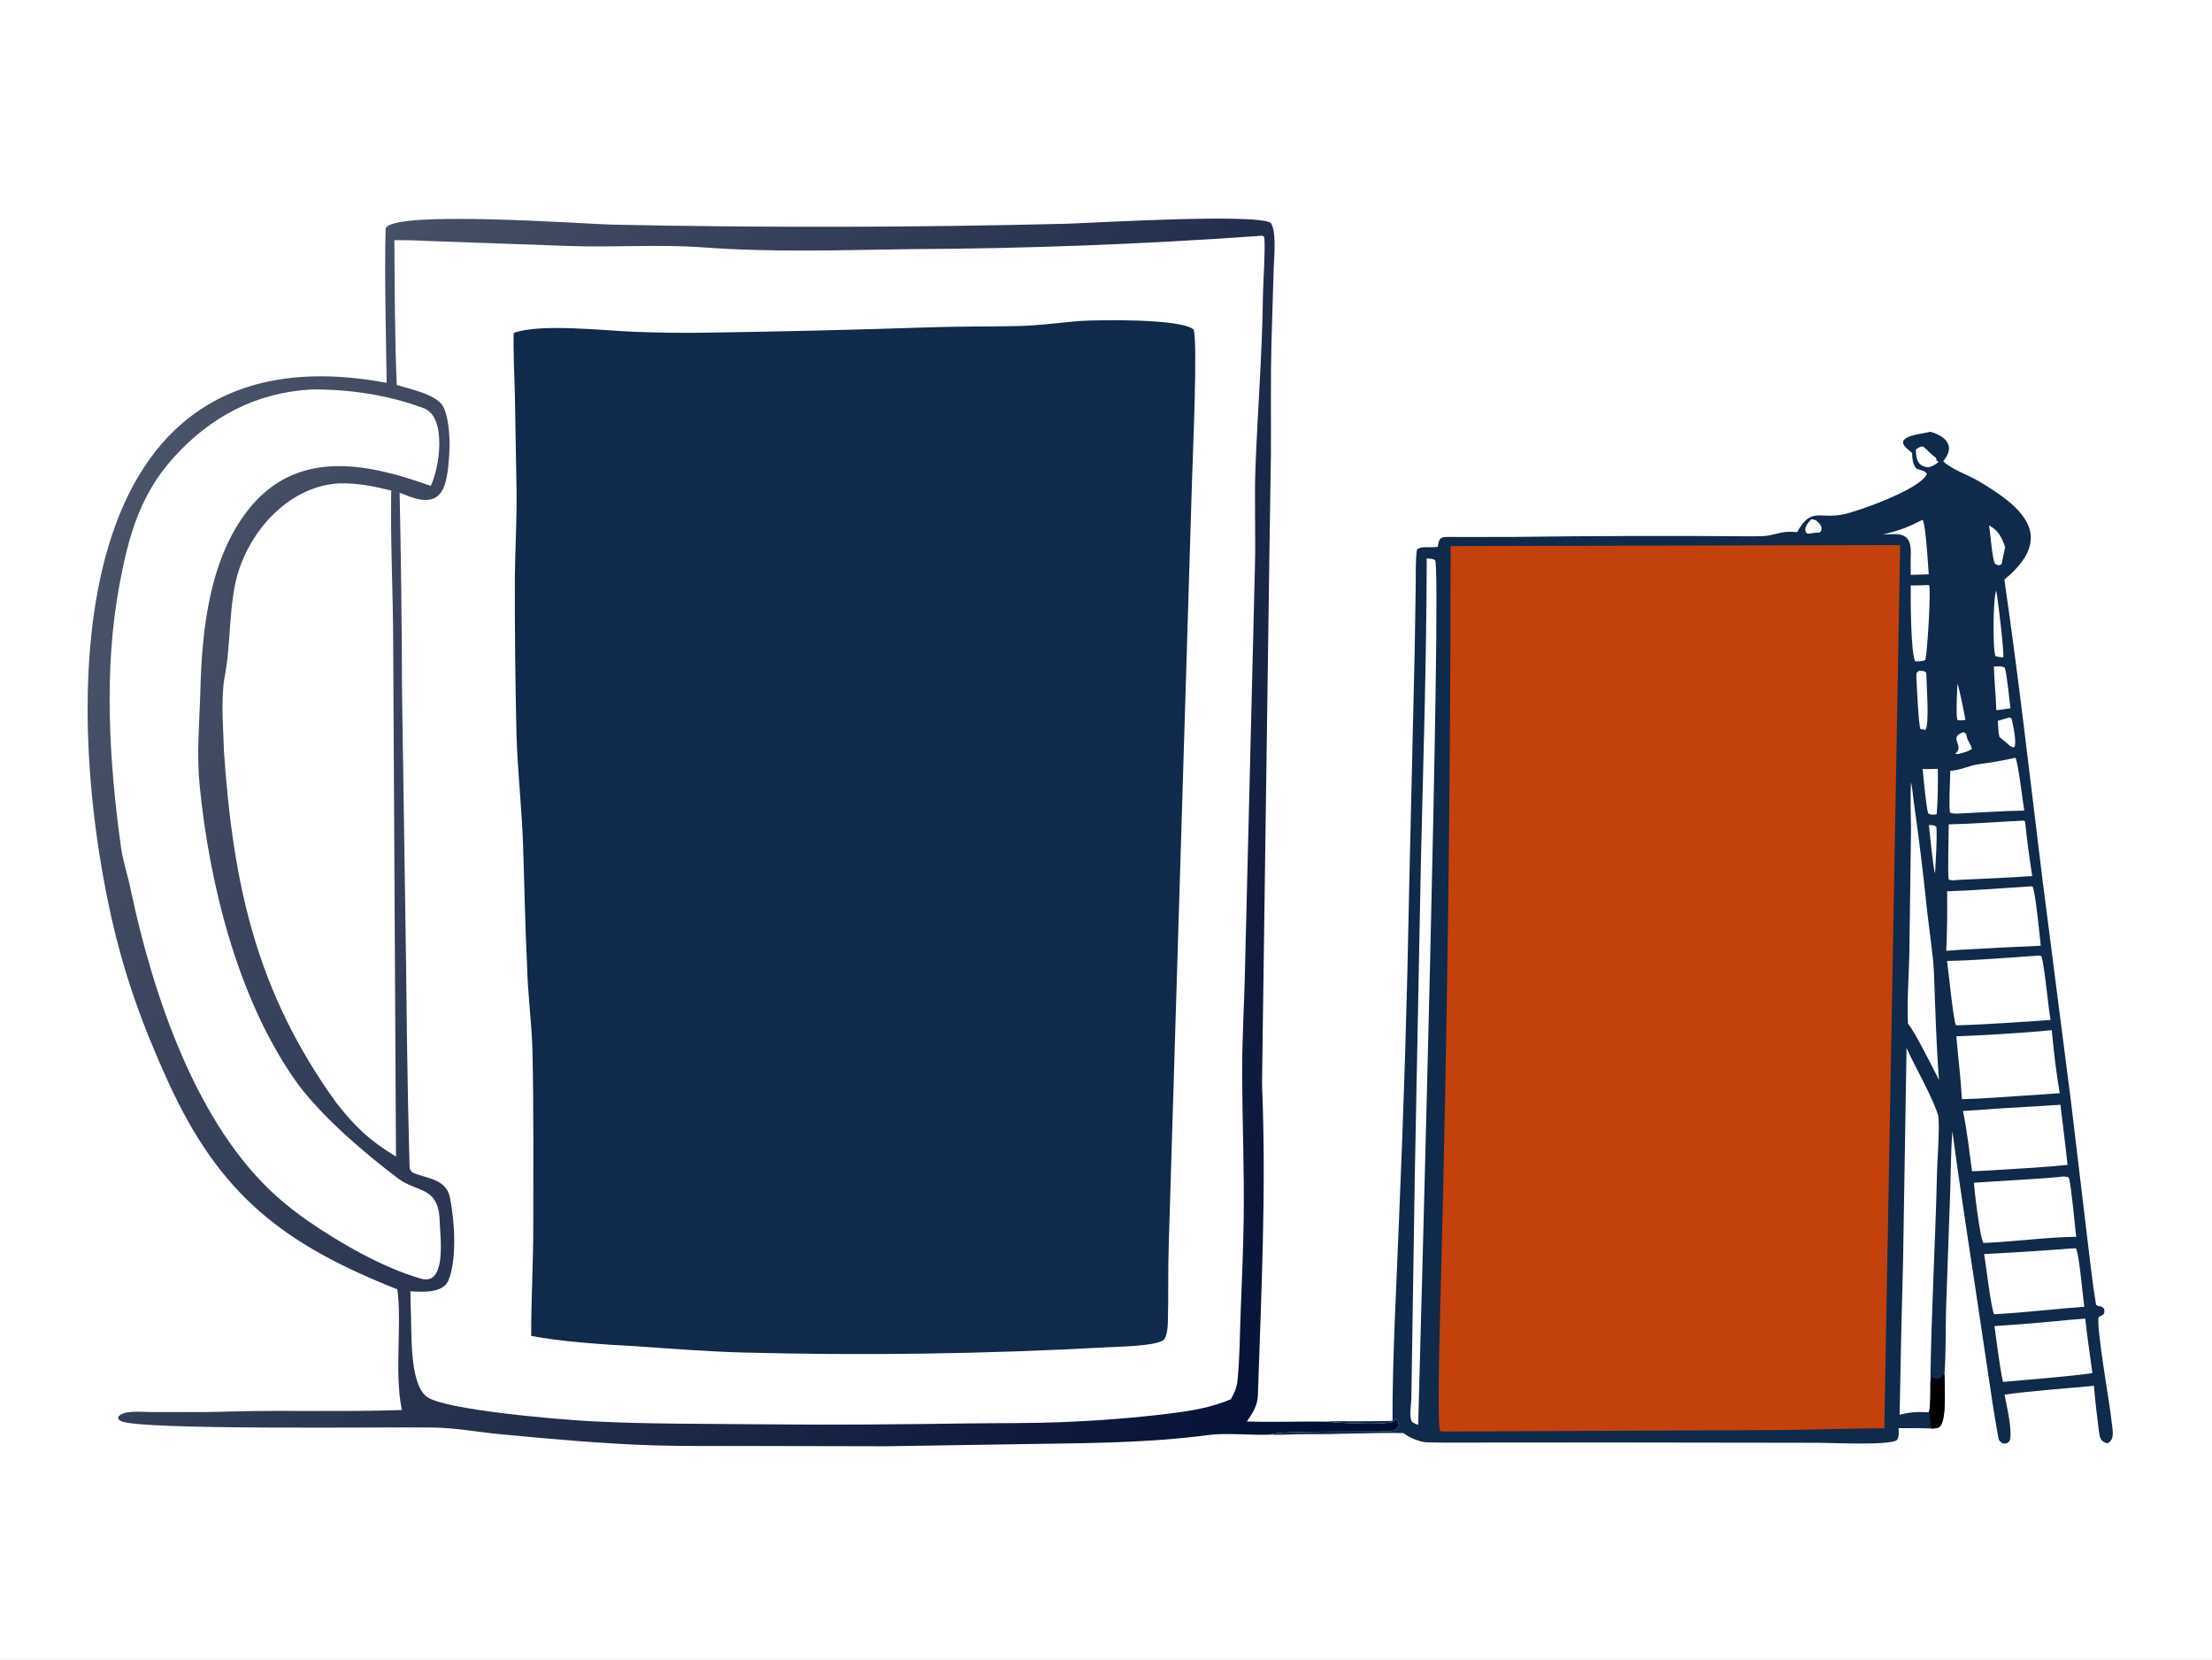
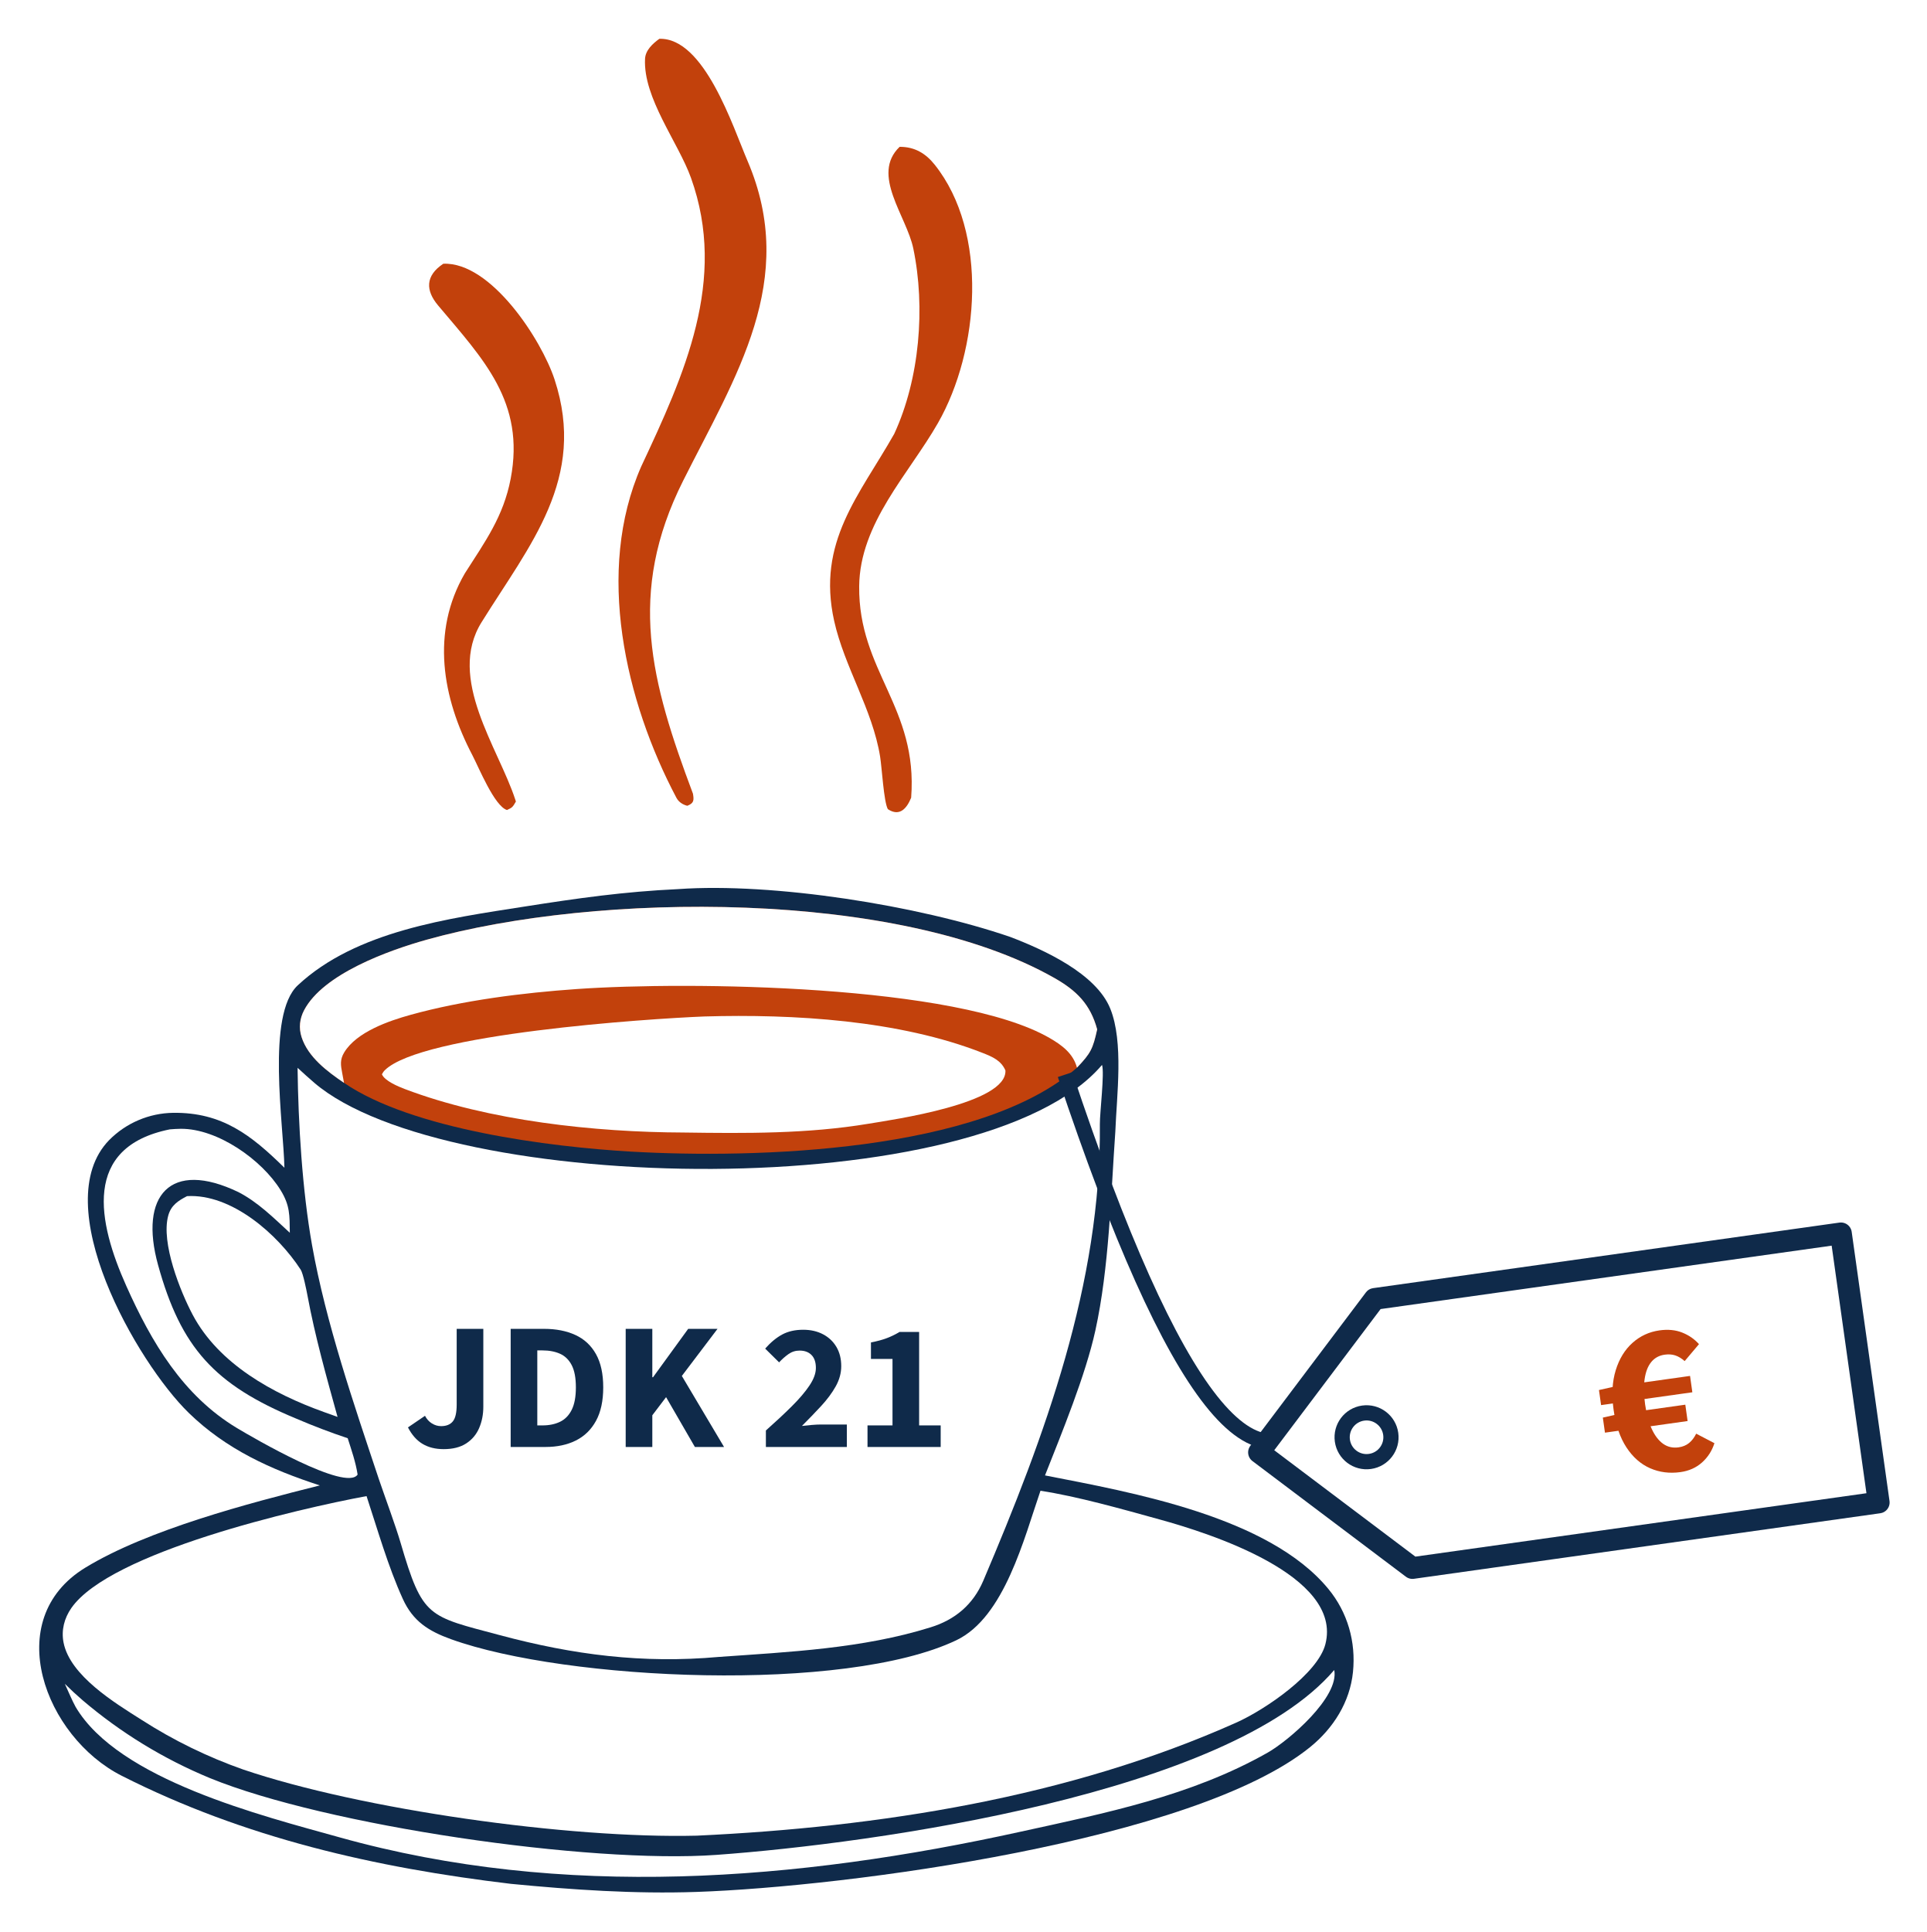
- <svg xmlns="http://www.w3.org/2000/svg" version="1.1" style="display: block;" viewBox="0 0 2048 1536" width="1365" height="1024" preserveAspectRatio="none">
-   <defs>
-     <linearGradient id="Gradient1" gradientUnits="userSpaceOnUse" x1="1367.74" y1="1198.84" x2="125.489" y2="446.8">
-       <stop class="stop0" offset="0" stop-opacity="1" stop-color="rgb(0,13,51)" />
-       <stop class="stop1" offset="1" stop-opacity="1" stop-color="rgb(73,83,104)" />
-     </linearGradient>
-   </defs>
-   <path transform="translate(0,0)" fill="rgb(255,255,255)" d="M 0 0 L 2048 0 L 2048 1536 L 0 1536 L 0 0 z" />
-   <path transform="translate(0,0)" fill="url(#Gradient1)" d="M 358.009 354.323 C 357.424 313.006 355.881 253.79 357.024 212.144 C 357.53 193.696 546.31 207.625 566.502 207.9 C 707.188 210.854 847.923 210.573 988.596 207.058 C 1013.58 206.239 1162.06 197.453 1176.36 206.178 C 1182.16 213.191 1179.57 238.524 1179.26 248.576 L 1177.18 317.322 C 1176.34 351.064 1176.88 386.544 1176.69 420.477 L 1175.3 511.285 L 1168.64 988.34 C 1168.57 994.98 1168.36 1002 1168.63 1008.6 C 1172.4 1103.07 1167.71 1197.25 1164.62 1291.64 C 1164.32 1300.86 1159.61 1308.33 1154.43 1315.64 C 1178.38 1316.58 1204.59 1315.37 1228.89 1315.86 C 1239.69 1317.02 1277.2 1319.19 1289.51 1316.18 C 1290.29 1315.98 1291.53 1313.53 1292.02 1312.62 C 1294.2 1315.62 1294.47 1315.8 1295.36 1319.32 C 1293.39 1324.79 1288.65 1324.61 1283.79 1324.83 C 1270.87 1325.41 1180.33 1323.9 1176.32 1327.83 C 1159.37 1328.67 1135.26 1326.04 1119.62 1328.11 C 1062.2 1335.69 1007.76 1335.67 950.169 1336.58 L 819.931 1338.62 L 689.318 1338.35 C 661.257 1338.23 633.117 1338.68 605.068 1337.78 C 557.956 1336.28 510.573 1331.96 463.647 1327.52 C 442.842 1325.55 422.041 1321.59 401.144 1321.26 C 360.493 1320.62 127.332 1323.99 111.828 1315.23 C 109.924 1314.16 109.788 1313.86 109.317 1311.86 C 113.086 1304.74 131.808 1306.98 139.514 1306.97 L 190.004 1306.95 C 198.28 1306.91 206.424 1306.64 214.686 1306.42 C 267.159 1305.04 319.647 1306.92 372.123 1305.07 C 364.901 1271.66 372.274 1226.59 367.922 1193.42 C 262.286 1151.46 203.803 1106.53 155.805 1001.57 C 132.299 950.167 115.071 902.82 102.746 847.427 C 58.086 646.698 56.853 298.365 358.009 354.323 z" />
-   <path transform="translate(0,0)" fill="rgb(255,255,255)" d="M 1164.83 218.426 C 1168.78 218.211 1168.23 217.578 1170.58 219.429 C 1171.64 231.588 1169.49 260.098 1169.31 274.072 C 1168.61 326.742 1164.45 379.373 1162.41 431.975 C 1161.2 463.173 1162.78 494.975 1161.85 525.956 L 1152.81 891.999 C 1152.2 927.036 1149.82 962.209 1150.05 997.198 C 1150.34 1041.4 1152.12 1085.45 1151.46 1129.72 C 1151.05 1156.93 1149.86 1184.2 1148.78 1211.47 C 1147.91 1233.31 1147.91 1256.52 1145.71 1278.24 C 1145.11 1284.19 1142.53 1289.98 1139.57 1295.12 C 1120.93 1303.01 1102 1305.97 1082.04 1308.43 C 1049.4 1312.44 1016.07 1314.99 983.209 1316.29 C 954.571 1317.42 925.934 1317.07 897.286 1317.47 C 834.08 1318.35 771.114 1318.97 707.901 1318.3 C 654.372 1317.73 600.686 1318.21 547.217 1315.47 C 520.388 1314.09 409.639 1305.03 394.588 1292.38 C 378.439 1278.8 381.53 1231.11 380.294 1211.66 L 379.965 1195.17 C 391.23 1195.75 410.703 1197.42 415.568 1184.27 C 423.22 1163.58 420.801 1129.81 416.642 1108.57 C 413.022 1090.08 392.881 1090.79 381.594 1085 C 379.664 1082.51 379.228 1082.48 379.16 1078.84 C 378.804 1059.98 378.167 1040.84 377.794 1022 C 376.984 979.599 376.388 937.189 376.006 894.778 L 372.214 639.373 C 372.043 578.243 371.304 517.116 369.998 456 C 373.333 457.381 376.699 458.688 380.092 459.92 C 410.327 470.575 413.733 449.192 415.691 424.236 C 416.801 410.091 416.499 389.534 410.629 376.86 C 405.275 365.299 379.393 360.067 367.346 356.348 C 365.447 314.733 365.459 264.072 365.132 222.296 C 379.959 221.995 396.827 223.185 411.862 223.6 L 525.564 227.623 C 566.623 229.242 609.96 225.956 650.174 228.909 C 715.589 233.714 776.701 231.511 842.008 230.593 C 949.72 230.133 1057.39 226.076 1164.83 218.426 z" />
-   <path transform="translate(0,0)" fill="rgb(15,42,74)" d="M 993.787 297.59 C 995.446 297.408 997.108 297.26 998.772 297.146 C 1017.16 295.889 1093.48 294.831 1105.02 304.915 C 1109.28 314.011 1103.97 428.816 1103.54 447.82 L 1082.09 1151.85 C 1081.3 1175.88 1081.96 1200.71 1081.25 1224.77 C 1081.12 1229.16 1080.2 1238.61 1076.72 1240.69 C 1067.65 1246.09 1035.31 1246.39 1024.66 1247.03 C 912.498 1253.18 800.137 1254.79 687.848 1251.85 C 655.644 1251.01 619.781 1248.16 587.5 1245.93 C 560.454 1244.66 517.492 1241.59 491.809 1236.44 C 491.747 1202.75 493.74 1169.02 493.75 1135.41 C 493.765 1081.65 494.158 1027.74 493.023 974.004 C 492.463 947.466 488.549 920.167 487.996 893.521 C 486.109 856.003 485.572 818.444 484.245 780.905 C 483.064 747.483 479.228 713.839 478.205 680.476 C 477.083 631.72 476.574 582.952 476.678 534.184 C 476.967 507.805 478.567 480.969 478.266 454.679 L 476.686 364.431 C 476.24 346.352 475.149 326 475.604 308.166 C 500.097 299.192 559.207 305.994 586.736 307.077 C 609.94 308.016 633.165 308.286 656.384 307.885 C 725.109 306.862 793.822 305.195 862.515 302.885 C 889.158 302.087 915.305 302.316 941.863 301.788 C 958.126 301.464 977.411 299.262 993.787 297.59 z" />
-   <path transform="translate(0,0)" fill="rgb(255,255,255)" d="M 288.565 360.46 C 323.715 360.247 359.257 365.495 392.244 377.808 C 414.125 385.976 406.845 433.436 398.788 449.736 C 343.72 429.971 279.102 414.981 233.902 466.952 C 193.673 513.206 186.757 583.607 185.431 642.114 C 184.554 670.135 182.021 697.754 184.751 725.946 C 193.587 817.204 219.776 922.921 272.597 998.883 C 295.157 1031.33 337.226 1067.13 368.658 1090.82 C 385.829 1103.77 406.032 1097.85 407.049 1129.75 C 407.301 1142.83 414.384 1190.65 389.617 1183.46 C 353.878 1173.08 315.382 1150.88 284.868 1129.89 C 274.959 1123.02 265.47 1115.57 256.451 1107.57 C 181.736 1041.23 141.607 920.169 121.454 825.476 C 118.8 811.722 113.845 797.485 111.943 783.666 C 101.021 704.279 95.865 620.429 110.595 541.231 C 118.908 496.539 129.699 457.701 160.897 423.302 C 195.281 385.389 237.251 363.314 288.565 360.46 z" />
-   <path transform="translate(0,0)" fill="rgb(255,255,255)" d="M 313.565 447.407 C 330.907 446.909 345.617 449.97 362.253 454.082 C 361.315 498.244 363.896 547.885 364.008 592.745 L 366.636 1070.49 C 341.976 1055.57 328.604 1042.75 311.143 1020.4 C 237.48 918.206 215.86 819.294 207.346 695.57 C 206.849 674.043 204.321 648.943 207.805 627.442 C 214.166 596.135 211.376 557.068 221.262 527.365 C 234.762 486.807 269.938 450.096 313.565 447.407 z" />
-   <path transform="translate(0,0)" fill="rgb(15,42,74)" d="M 1770.33 419.177 L 1766.3 415.815 C 1751.19 403.368 1780.18 401.686 1787.2 399.654 C 1801.6 403.543 1810.87 413.18 1799.15 426.832 C 1805.71 433.849 1822.09 439.632 1830.75 444.675 C 1872.51 468.995 1904.34 496.316 1855.76 536.475 C 1868.93 626.879 1879.8 722.528 1890.94 813.314 L 1917.36 1018.95 L 1932.73 1147.64 C 1935.15 1167.05 1937.38 1188.6 1940.69 1207.76 C 1945.28 1210.6 1944.47 1207.52 1948.19 1211.4 C 1948.7 1216.72 1948.28 1216.16 1943.2 1218.92 C 1940.1 1225.51 1953.74 1301.11 1954.96 1315.12 C 1955.51 1321.43 1958.84 1332.62 1951.2 1335.86 C 1944.79 1334.5 1944.07 1330.55 1943.26 1324.39 C 1941.45 1310.7 1939.83 1296.37 1938.66 1282.65 C 1912.64 1285.14 1881.41 1287.29 1855.9 1290.8 C 1857.74 1300.52 1864.01 1326.58 1860.38 1334.14 C 1857.19 1336.51 1858.69 1335.92 1854.57 1336.06 C 1852.51 1334.84 1850.74 1333.87 1850.26 1331.03 C 1848.51 1320.71 1846.5 1309.79 1844.93 1299.51 L 1835.25 1234.75 C 1826.08 1172.2 1815.95 1109.63 1807.66 1047.01 C 1806.08 1067.11 1806.27 1084.62 1805.56 1104.49 L 1801.73 1212.24 C 1801.27 1229.81 1801.74 1255.01 1800.26 1271.75 C 1800.22 1281.39 1802.6 1313.25 1796.24 1320.19 C 1794.41 1322.19 1790.6 1322.15 1787.91 1322.16 C 1777.84 1321.72 1767.87 1321.83 1757.8 1321.87 C 1757.91 1326.14 1758.45 1329.12 1756.41 1332.77 C 1750.28 1338.15 1695 1335.38 1683 1335.4 L 1501.29 1335.14 L 1382.32 1335.19 C 1362.02 1335.22 1341.63 1335.44 1321.34 1335 C 1315 1334.87 1304.23 1330.58 1299.57 1326.44 C 1270.02 1325.79 1238.62 1327.71 1208.83 1327.44 C 1198.12 1327.34 1187.03 1328.4 1176.32 1327.83 C 1180.33 1323.9 1270.87 1325.41 1283.79 1324.83 C 1288.65 1324.61 1293.39 1324.79 1295.36 1319.32 C 1294.47 1315.8 1294.2 1315.62 1292.02 1312.62 C 1291.53 1313.53 1290.29 1315.98 1289.51 1316.18 C 1277.2 1319.19 1239.69 1317.02 1228.89 1315.86 C 1234.07 1315.14 1246.63 1315.48 1252.48 1315.49 C 1264.74 1315.49 1277.01 1315.38 1289.27 1315.15 C 1289.08 1256.83 1293.11 1187.24 1295.3 1128.25 C 1299.68 1027.5 1302.78 926.705 1304.61 825.879 L 1309.78 603.044 L 1310.74 543.738 C 1310.86 533.435 1310.43 518.643 1311.88 508.844 C 1315.73 504.762 1324.05 507.58 1331.24 506.03 C 1332.33 495.793 1335.66 497.016 1344.65 496.994 C 1363.74 496.949 1382.85 497.086 1401.95 496.952 C 1474.6 495.997 1547.26 495.807 1619.91 496.38 C 1623.97 496.396 1633.22 496.453 1636.77 495.774 C 1648.5 493.536 1651.62 491.249 1663.84 492.579 C 1677.25 468.669 1684.06 480.858 1706.91 476.023 C 1722.11 472.807 1778.88 452.206 1784.04 438.589 C 1782.25 435.561 1778.69 435.43 1774.27 433.688 C 1770.84 429.453 1770.48 424.457 1770.33 419.177 z" />
-   <path transform="translate(0,0)" fill="rgb(255,255,255)" d="M 1765.19 969.925 C 1773.75 989.054 1788.17 1013.07 1794.25 1031.72 C 1796.35 1038.16 1793.65 1074.65 1793.43 1084.2 C 1791.96 1149.03 1788.02 1214.8 1787.26 1279.61 C 1787.21 1284.56 1787.66 1303.89 1785.74 1307.18 C 1774.51 1306.73 1769.65 1306.79 1758.78 1309.43 C 1759.56 1262.28 1760.63 1215.14 1761.96 1168 L 1765.19 969.925 z" />
-   <path transform="translate(0,0)" fill="rgb(0,0,0)" d="M 1800.26 1271.75 C 1800.22 1281.39 1802.6 1313.25 1796.24 1320.19 C 1794.41 1322.19 1790.6 1322.15 1787.91 1322.16 C 1787 1320.72 1787.71 1313.14 1785.74 1307.18 C 1787.66 1303.89 1787.21 1284.56 1787.26 1279.61 L 1788.58 1274.78 C 1795.65 1277.5 1795.52 1276.3 1800.26 1271.75 z" />
-   <path transform="translate(0,0)" fill="rgb(194,65,12)" d="M 1747.35 504.508 C 1751.27 504.452 1755.36 504.573 1759.29 504.627 L 1744.63 1322.05 C 1712.3 1321.96 1679.52 1323.4 1647.1 1323.63 L 1340.75 1324.97 C 1337.52 1325.09 1336.55 1325.04 1333.37 1324.54 C 1330.02 1320.81 1333.88 1195.75 1334.17 1183.13 C 1340.01 957.276 1342.97 731.357 1343.06 505.426 L 1747.35 504.508 z" />
-   <path transform="translate(0,0)" fill="rgb(255,255,255)" d="M 1320.93 516.899 C 1324.37 517.118 1325.68 516.939 1328.7 518.411 C 1335.1 527.663 1314.9 1246.57 1313.04 1318.81 C 1310.2 1317.76 1309.49 1317.64 1307.15 1315.82 C 1304.45 1310.2 1306.57 1300.92 1306.69 1294.45 C 1306.96 1279.76 1307.2 1265.07 1307.4 1250.38 L 1309.84 1091.66 L 1315.56 797.35 C 1317.76 705.008 1320.78 609.195 1320.93 516.899 z" />
-   <path transform="translate(0,0)" fill="rgb(255,255,255)" d="M 1888.06 884.417 L 1889.93 884.91 C 1892.68 890.374 1896.5 933.881 1898.56 944.075 C 1870.68 945.811 1840.46 948.271 1812.75 948.968 L 1810.84 948.796 C 1808.32 942.954 1804.1 898.761 1802.67 889.433 C 1829.58 888.947 1860.94 886.192 1888.06 884.417 z" />
-   <path transform="translate(0,0)" fill="rgb(255,255,255)" d="M 1887.62 954.59 L 1899.65 953.46 C 1901.35 971.951 1903.88 993.654 1907.01 1011.82 C 1881.76 1013.63 1856.51 1015.32 1831.25 1016.87 L 1816.48 1017.36 C 1815.44 998.539 1812.9 978.209 1811.27 959.207 C 1836.75 958.201 1862.2 956.661 1887.62 954.59 z" />
-   <path transform="translate(0,0)" fill="rgb(255,255,255)" d="M 1891.12 1023.59 L 1907.68 1022.5 C 1909.82 1041.09 1912.33 1059.57 1914.25 1078.19 C 1890.13 1080.69 1862.71 1081.92 1838.25 1083.52 L 1825.84 1084.12 C 1823.38 1066.03 1821.13 1046 1817.44 1028.3 C 1841.98 1026.49 1866.55 1024.93 1891.12 1023.59 z" />
-   <path transform="translate(0,0)" fill="rgb(255,255,255)" d="M 1904.75 1089.6 C 1908.07 1089.18 1912.91 1088.18 1915.54 1090.07 C 1917.71 1097.89 1921.02 1133.91 1922.25 1144.75 C 1896.93 1144.97 1867.87 1148.88 1841.75 1150.19 C 1840.04 1150.33 1838.25 1150.37 1836.53 1150.45 C 1833.17 1147.04 1828.08 1102.24 1827.55 1094.71 C 1853.29 1092.92 1879.02 1091.71 1904.75 1089.6 z" />
-   <path transform="translate(0,0)" fill="rgb(255,255,255)" d="M 1918.71 1155.47 L 1921.88 1155.38 C 1924.95 1158.82 1928.42 1201.08 1929.79 1209.49 C 1902.71 1211.41 1874.87 1214.83 1848.24 1216.32 L 1846.25 1216.38 C 1843.72 1212.65 1838.46 1168.88 1837.03 1160.67 C 1864.28 1159.35 1891.51 1157.62 1918.71 1155.47 z" />
-   <path transform="translate(0,0)" fill="rgb(255,255,255)" d="M 1878.86 820.472 C 1879.49 820.344 1881.09 820.422 1881.81 820.429 C 1884.53 824.58 1888.59 867.817 1889.46 875.371 C 1864.22 876.412 1838.99 877.675 1813.77 879.16 C 1810.15 879.602 1805.68 879.767 1801.97 880.007 C 1802.77 861.675 1803.03 843.323 1802.75 824.976 C 1826.96 824.174 1854.54 822.057 1878.86 820.472 z" />
-   <path transform="translate(0,0)" fill="rgb(255,255,255)" d="M 1916.42 1221.59 L 1930.67 1220.46 C 1932.24 1236.32 1935.17 1254.89 1937.29 1270.89 C 1914.81 1274.12 1886.84 1276.06 1863.86 1278.26 L 1854.48 1279.06 C 1851.15 1263.54 1848.85 1243.38 1846.59 1227.39 C 1869.9 1225.85 1893.17 1223.92 1916.42 1221.59 z" />
-   <path transform="translate(0,0)" fill="rgb(255,255,255)" d="M 1769.33 767.729 C 1769.1 753.171 1768.68 738.347 1769.26 723.82 C 1770.48 729.085 1771.01 734.793 1771.63 740.189 C 1776.52 774.531 1780.74 808.966 1784.27 843.474 C 1786.04 859.268 1789.94 884.744 1790.54 900.016 C 1791.85 933.608 1792.65 965.663 1795.19 999.45 C 1789.59 988.632 1773.32 955.614 1766.51 947.45 C 1765.46 928.706 1767.33 902.974 1767.76 883.702 L 1769.33 767.729 z" />
-   <path transform="translate(0,0)" fill="rgb(255,255,255)" d="M 1873.07 759.546 C 1874.14 759.544 1873.73 759.603 1874.93 760.441 C 1876.66 777.306 1878.88 794.118 1881.58 810.856 C 1858.98 812.324 1836.37 813.492 1813.75 814.36 C 1810.53 814.621 1806.88 815.379 1804.15 813.931 C 1803.21 807.671 1804.2 771.948 1804.28 762.991 C 1826 762.591 1850.98 760.596 1873.07 759.546 z" />
-   <path transform="translate(0,0)" fill="rgb(255,255,255)" d="M 1865.9 701.359 C 1868.13 702.827 1873.16 744.585 1874.17 750.249 C 1855.38 750.528 1834.14 752.015 1815.16 752.896 C 1811.74 753.03 1807.97 753.515 1805.29 751.911 C 1804.4 742.09 1805.42 723.92 1805.73 713.441 C 1815.57 712.894 1822.71 708.647 1831.55 707.391 C 1844.01 705.621 1853.57 704.21 1865.9 701.359 z" />
-   <path transform="translate(0,0)" fill="rgb(255,255,255)" d="M 1783.53 541.548 C 1783.96 541.439 1785.5 541.553 1786.02 541.572 C 1788.01 544.948 1784.48 604.811 1782.52 610.888 C 1779.7 612.395 1776.58 612.053 1773.26 612.112 C 1768.96 604.964 1768.93 552.587 1769.09 541.858 C 1773.84 541.914 1778.76 541.692 1783.53 541.548 z" />
-   <path transform="translate(0,0)" fill="rgb(255,255,255)" d="M 1780.03 481.042 C 1782.86 484.066 1785.21 524.092 1785.73 531.562 L 1769.06 532.087 L 1769 516.161 C 1769.13 514.237 1769.18 512.307 1769.15 510.378 C 1768.9 492.046 1757.54 494.192 1743.41 494.736 C 1759.48 490.611 1765.33 488.61 1780.03 481.042 z" />
-   <path transform="translate(0,0)" fill="rgb(255,255,255)" d="M 1780.05 711.711 C 1782.89 712.036 1790.91 711.681 1794.16 711.611 C 1794.36 723.67 1794.15 742.01 1793.08 753.684 C 1789.74 754.133 1787.71 754.431 1785.19 752.823 C 1783.1 745.296 1780.98 720.416 1780.05 711.711 z" />
-   <path transform="translate(0,0)" fill="rgb(255,255,255)" d="M 1846.05 616.923 C 1849.7 616.833 1853.18 616.27 1856.19 618.013 C 1858.37 626.138 1860.28 646.346 1861.37 655.568 L 1848.27 657.416 C 1848 643.946 1846.4 630.538 1846.05 616.923 z" />
-   <path transform="translate(0,0)" fill="rgb(255,255,255)" d="M 1776.84 620.821 C 1780.99 621.268 1781.16 620.541 1783.46 622.806 C 1783.56 631.521 1786.55 670.433 1782.71 675.6 C 1781.05 675.375 1779.66 675.023 1778.04 674.658 C 1776.17 670.322 1774.56 631.757 1774.22 625.362 C 1774.07 622.479 1774.98 622.352 1776.84 620.821 z" />
-   <path transform="translate(0,0)" fill="rgb(255,255,255)" d="M 1848.25 546.681 C 1849.67 553.747 1855.7 603.497 1854.71 608.524 C 1851.76 608.255 1850.45 608.022 1847.56 607.374 C 1845 603.119 1845.11 552.637 1848.25 546.681 z" />
-   <path transform="translate(0,0)" fill="rgb(255,255,255)" d="M 1841.55 486.358 C 1850.15 490.681 1853.51 497.781 1856.49 506.267 L 1853.33 521.637 L 1852.68 522.484 C 1849.6 523.642 1850.94 523.548 1847.2 521.966 C 1844.48 518.143 1842.93 493.888 1841.55 486.358 z" />
-   <path transform="translate(0,0)" fill="rgb(255,255,255)" d="M 1859.96 664.162 L 1861.41 664.191 L 1862.55 665.517 C 1864.05 672.653 1866.85 684.231 1865.39 691.054 L 1863.65 691.804 L 1860.93 690.29 C 1858.32 687.827 1854.08 684.525 1851.2 682.15 C 1850.09 677.239 1849.99 672.232 1849.7 667.198 L 1859.96 664.162 z" />
-   <path transform="translate(0,0)" fill="rgb(255,255,255)" d="M 1773.85 416.002 C 1776.62 414.213 1777.58 413.141 1780.68 413.316 C 1784.23 416.387 1789.04 421.499 1792.29 423.639 C 1793.05 425.449 1792.83 424.519 1792.96 426.423 L 1794.84 427.172 C 1793.51 429.453 1787.19 432.7 1784.72 432.452 C 1774.49 431.424 1773.93 422.892 1773.85 416.002 z" />
-   <path transform="translate(0,0)" fill="rgb(255,255,255)" d="M 1817.95 677.545 C 1818.48 677.772 1819.73 678.774 1820.25 679.165 C 1821.62 686.166 1823.87 687.181 1825.72 692.967 C 1823.6 695.098 1819.71 695.967 1816.72 696.943 C 1814.44 697.5 1812.36 698.353 1810.24 697.637 C 1819.67 690.401 1802.99 682.605 1817.95 677.545 z" />
-   <path transform="translate(0,0)" fill="rgb(255,255,255)" d="M 1785.89 763.576 C 1789.21 763.955 1790.91 763.511 1792.86 765.468 C 1793.62 776.805 1792.16 796.357 1791.61 808.273 C 1789.83 804.163 1786.66 770.45 1785.89 763.576 z" />
-   <path transform="translate(0,0)" fill="rgb(255,255,255)" d="M 1812.31 632.786 C 1814.6 638.991 1818.31 659.244 1819.74 666.303 C 1816.38 666.828 1815.88 666.852 1812.5 666.622 C 1810.58 663.661 1812.11 638.166 1812.31 632.786 z" />
-   <path transform="translate(0,0)" fill="rgb(255,255,255)" d="M 1677.02 480.521 C 1678.5 480.738 1679.83 481.146 1681.27 481.527 C 1684.37 484.291 1685.02 484.555 1686.55 488.251 C 1686.17 491.807 1686.87 490.371 1684.79 492.874 L 1679.11 493.268 C 1676.02 493.959 1676.06 493.989 1672.93 493.782 C 1669 489.324 1673.73 484.084 1677.02 480.521 z" />
+ <svg xmlns="http://www.w3.org/2000/svg" width="1089" height="1092" version="1.1" style="display: block;" viewBox="227.3 345.1 1089.0 1091.6" preserveAspectRatio="xMidYMid meet">
+   <path transform="translate(0,0)" fill="#ffffff" d="M 0 0 L 2048 0 L 2048 1536 L 0 1536 L 0 0 z" />
+   <path transform="translate(0,0)" fill="#0f2a4a" d="M 1153.1 410.44 C 1187.08 409.171 1219.96 410.51 1253.81 410.928 L 1394.63 411.726 C 1480.03 412.025 1574.06 408.564 1657.81 416.144 C 1668.22 444.426 1660.93 480.101 1661.99 509.904 C 1662.63 527.677 1663.47 545.417 1664.22 563.186 C 1665.46 590.115 1666.05 617.07 1665.99 644.028 L 1663.02 987.779 C 1661.9 1057.74 1657.77 1127.74 1656.91 1197.74 C 1656.19 1256.56 1655.11 1315.39 1653.98 1374.2 C 1653.88 1379.03 1654.36 1387.54 1651.27 1390.96 C 1642.43 1394.53 1609.64 1393.06 1598.5 1392.98 L 1275.71 1393.02 L 1170.69 1393.03 C 1160.11 1393.03 1106.73 1394.17 1099.16 1390.89 C 1095.53 1381.14 1096.01 1356.5 1095.59 1344.92 C 1094.47 1316.12 1093.53 1287.31 1092.78 1258.5 C 1092.05 1235.48 1091.38 1212.37 1090.41 1189.37 C 1084.53 1049.6 1088.05 909.709 1087.31 769.743 C 1087.27 734.969 1086.89 700.196 1086.19 665.429 C 1085.32 629.97 1083.65 594.496 1083.93 559.017 C 1084.23 520.708 1089.87 482.433 1089.71 444.121 C 1089.69 437.625 1088.01 424.727 1090.89 419.208 C 1099.57 411.912 1139.94 411.042 1153.1 410.44 z" />
+   <path transform="translate(0,0)" fill="#ffffff" d="M 1106.97 431.168 L 1526.4 431.619 C 1525.85 478.83 1524.88 526.035 1523.49 573.228 C 1522.45 631.092 1522.23 688.967 1522.85 746.836 C 1523.15 785.017 1523.17 824.79 1524.94 862.864 C 1386.54 864.994 1245.35 860.471 1107.17 862.826 C 1107.05 719.512 1110.91 573.953 1106.97 431.168 z" />
+   <path transform="translate(0,0)" fill="#0f2a4a" d="M 1161.61 457.453 C 1267.66 455.901 1374.22 457.656 1480.31 457.406 C 1484.59 457.396 1491.37 458.287 1495.37 459.939 C 1497.12 464.895 1496.84 475.829 1496.86 481.331 C 1497.13 562.34 1496.72 643.412 1496.45 724.416 L 1496.27 798.519 C 1496.26 806.9 1496.78 829.493 1495.58 837.006 C 1492.4 839.644 1485.31 840.016 1481.25 840.169 L 1150.19 840.926 C 1147.96 767.668 1148.19 694.783 1146.84 621.644 L 1145.26 518.793 C 1145.05 501.178 1144.73 483.534 1145.01 465.925 C 1145.16 456.672 1154.8 457.749 1161.61 457.453 z" />
+   <path transform="translate(0,0)" fill="#ffffff" d="M 1411.8 728.5 C 1435.51 728.484 1459.22 728.293 1482.92 727.926 L 1482.92 825.776 L 1464.5 825.778 L 1394.62 825.902 C 1394.33 793.472 1394.31 761.039 1394.57 728.609 L 1411.8 728.5 z" />
+   <path transform="translate(0,0)" fill="#ffffff" d="M 1163.66 728.948 L 1251.08 728.562 C 1250.67 758.522 1252.32 797.205 1250.63 825.967 L 1161.98 825.969 C 1163.29 793.99 1163.27 761.043 1163.66 728.948 z" />
+   <path transform="translate(0,0)" fill="#ffffff" d="M 1279.32 728.422 C 1307.76 727.773 1338 728.384 1366.59 728.405 C 1366.42 760.89 1366.51 793.375 1366.85 825.858 L 1279.25 826.037 L 1279.32 728.422 z" />
+   <path transform="translate(0,0)" fill="#ffffff" d="M 1161.3 503.265 C 1191.47 503.638 1221.64 503.721 1251.81 503.516 L 1251.28 594.213 C 1223.43 593.542 1190.14 593.799 1162.31 594.484 C 1162.16 564.076 1161.83 533.669 1161.3 503.265 z" />
+   <path transform="translate(0,0)" fill="#ffffff" d="M 1394.18 503.365 L 1481.94 503.317 L 1482 594.229 L 1394.6 594.081 C 1393.61 565.935 1393.55 531.573 1394.18 503.365 z" />
+   <path transform="translate(0,0)" fill="#ffffff" d="M 1279.11 503.761 C 1307.49 503.181 1338.54 503.723 1367.1 503.714 L 1366.82 594.198 L 1279.36 594.128 L 1279.11 503.761 z" />
+   <path transform="translate(0,0)" fill="#ffffff" d="M 1163.16 690.73 L 1482.87 690.643 L 1482.99 715.04 L 1163.33 715.068 L 1163.16 690.73 z" />
+   <path transform="translate(0,0)" fill="#ffffff" d="M 1162.3 604.94 C 1191.93 605.145 1221.56 605.134 1251.2 604.908 L 1251.04 676.785 L 1163.25 677.14 L 1162.3 604.94 z" />
+   <path transform="translate(0,0)" fill="#ffffff" d="M 1394.72 605.206 L 1482.85 604.914 L 1482.73 676.903 L 1394.28 677.035 C 1394.26 653.091 1394.4 629.147 1394.72 605.206 z" />
+   <path transform="translate(0,0)" fill="#ffffff" d="M 1279.58 605.092 L 1366.4 605.056 C 1366.37 629.017 1366.93 652.694 1366.69 676.778 L 1279.55 677.053 C 1279.78 653.067 1279.79 629.079 1279.58 605.092 z" />
+   <path transform="translate(0,0)" fill="#ffffff" d="M 1170.97 474.5 L 1482.34 473.755 L 1482.42 489.781 L 1472.95 489.979 L 1160.06 490.025 L 1159.71 474.734 L 1170.97 474.5 z" />
+   <path transform="translate(0,0)" fill="#ffffff" d="M 1107.02 877.963 L 1525.08 878.522 C 1527.7 958.245 1529.1 1038 1529.29 1117.77 C 1517.71 1118.49 1498.6 1117.74 1486.14 1117.73 L 1399.52 1117.77 L 1108.75 1117.19 L 1107.02 877.963 z" />
+   <path transform="translate(0,0)" fill="#0f2a4a" d="M 1180.35 934.401 C 1194.15 932.791 1225.68 934.98 1240.37 935.684 C 1264.67 936.876 1288.99 937.576 1313.32 937.785 C 1330.44 937.86 1347.57 937.574 1364.68 936.925 C 1380.42 936.351 1464.85 930.12 1474.08 935.914 C 1476.19 937.234 1477.12 940.363 1477.67 942.634 C 1480.03 952.343 1482.23 1028.62 1476.69 1035.73 C 1473.7 1039.56 1466.65 1039.4 1462.24 1039.87 C 1415 1044.37 1366.86 1035.34 1319.07 1036.01 C 1294.68 1036.35 1272.32 1037.07 1247.88 1038.66 C 1222.37 1040.31 1190.24 1043.25 1165.33 1037.89 C 1165.03 1036.11 1164.82 1034.32 1164.7 1032.52 C 1163.55 1015.82 1164.4 996.747 1163.99 979.808 C 1164.11 967.966 1163.45 956.068 1164.38 944.256 C 1165.16 934.337 1172.74 934.893 1180.35 934.401 z" />
+   <path transform="translate(0,0)" fill="#ffffff" d="M 1181.66 950.332 C 1237.28 957.015 1277.55 961.854 1334.29 960.73 C 1378.43 959.855 1420.08 952.639 1462.23 950.81 C 1462.24 962.466 1465.32 1018.76 1463.59 1025.34 L 1461.25 1026.01 C 1415.17 1025.43 1366.63 1016 1318.35 1016.15 C 1269.48 1016.3 1224.66 1025.46 1177.83 1027.18 C 1184.11 999.23 1182.16 978.822 1181.66 950.332 z" />
+   <path transform="translate(0,0)" fill="#ffffff" d="M 1108.79 1128.9 L 1164.74 1129.03 C 1164.82 1174.99 1166.75 1222.01 1167.37 1268.11 C 1167.58 1284.08 1167.23 1326.04 1169.48 1340 C 1175.55 1347.09 1218.21 1344.18 1228.97 1343.43 C 1294.26 1338.89 1358.55 1338.02 1423.86 1343.32 C 1434.1 1344.15 1464.53 1345.93 1472.8 1340.13 C 1475.73 1330.9 1476.24 1288.68 1476.74 1276.31 C 1478.83 1227.44 1480.56 1178.56 1481.92 1129.67 L 1529.15 1129.71 L 1529.23 1153.33 C 1529.54 1226.9 1527.15 1297.31 1524.9 1370.74 C 1389.04 1370.06 1253.19 1370.18 1117.34 1371.09 C 1117.91 1347.76 1117.56 1324.42 1116.31 1301.11 C 1114.61 1274.4 1111.09 1247.22 1109.86 1220.44 C 1108.47 1190.25 1108.82 1159.19 1108.79 1128.9 z" />
+   <path transform="translate(0,0)" fill="#ffffff" d="M 1565.09 583.086 C 1572.45 582.477 1619.5 580.206 1627.26 587.926 C 1629.41 590.061 1631.48 600.674 1630.95 604.414 C 1628.65 620.801 1635.9 650.586 1620.37 660.835 C 1604.01 660.976 1584.32 661.762 1568.09 660.456 C 1560.82 659.871 1557.63 656.167 1553.96 650.611 C 1553.38 635.311 1553.96 609.08 1556.19 593.636 C 1557 588.013 1560.59 585.671 1565.09 583.086 z" />
+   <path transform="translate(0,0)" fill="#ffffff" d="M 1563.91 678.206 C 1580.72 677.567 1601.79 677.709 1618.91 679.392 C 1633.94 680.871 1627.31 721.336 1627.66 731.898 C 1627.98 741.211 1626.57 750.348 1617.42 754.62 C 1600.43 755.749 1580.06 754.678 1563.03 753.306 C 1551.51 752.377 1551.27 731.163 1552.27 722.671 C 1554.13 707.014 1548.16 687.305 1563.91 678.206 z" />
+   <path transform="translate(0,0)" fill="#ffffff" d="M 1561.85 773.11 C 1578.81 772.304 1598.06 772.589 1614.96 773.633 C 1628.39 774.555 1628.16 795.989 1626.95 805.694 C 1625.09 820.702 1630.53 839.046 1615.81 847.5 C 1601.01 849.521 1577.27 847.096 1561.92 846.418 C 1550.26 845.903 1549.71 824.414 1550.77 815.801 C 1552.58 800.91 1546.98 781.986 1561.85 773.11 z" />
+   <path transform="translate(0,0)" fill="#0f2a4a" d="M 610.702 847.438 C 664.477 843.641 746.585 856.671 798.441 874.481 C 817.547 881.794 846.934 895.15 854.965 915.002 C 862.621 933.927 858.6 964.098 857.822 984.467 C 855.268 1020.77 854.336 1061.38 846.531 1096.94 C 840.976 1122.25 827.551 1154.81 818.066 1178.83 C 866.969 1188.38 944.549 1202.03 978.253 1242.99 C 989.161 1256.24 993.912 1272.92 992.162 1290.02 C 990.425 1306.97 981.087 1321.71 968.025 1332.32 C 902.546 1385.49 706.094 1411.34 621.06 1414.25 C 586.122 1415.44 550.877 1413.05 516.11 1409.68 C 439.794 1400.59 365.667 1383.84 296.04 1348.56 C 252.832 1326.66 227.381 1260.32 275.553 1230.96 C 310.771 1209.49 367.98 1194.55 408.112 1184.48 C 380.504 1175.54 355.202 1164.09 334.081 1143.56 C 304.566 1114.88 253.633 1025.66 289.009 989.297 C 298.591 979.609 311.596 974.074 325.22 973.884 C 352.862 973.557 369.302 986.458 388.083 1004.93 C 387.633 980.552 377.758 918.538 395.6 901.856 C 428.613 870.991 481.037 864.008 523.8 857.307 C 554.019 852.571 579.819 848.889 610.702 847.438 z" />
+   <path transform="translate(0,0)" fill="#ffffff" d="M 850.3 946.809 C 851.787 951.3 849.02 973.897 849.08 980.256 C 849.934 1070.28 817.923 1156.67 783.173 1238.36 C 777.438 1251.84 767.158 1260.49 753.25 1264.73 C 714.851 1276.72 673.363 1278.61 633.736 1281.42 C 590.446 1285.3 551.432 1280.22 510.061 1269.17 C 469.159 1258.24 466.285 1259.6 453.778 1216.96 C 450.9 1207.15 445.059 1191.43 441.582 1181.24 C 427.52 1139.06 411.53 1092.57 403.726 1048.78 C 398.155 1017.51 395.909 979.921 395.522 948.446 C 398.63 951.329 401.788 954.158 404.994 956.931 C 479.44 1020.55 782.635 1026.45 850.3 946.809 z" />
+   <path transform="translate(0,0)" fill="#ffffff" d="M 815.507 1187.5 C 836.531 1190.74 861.022 1197.69 883.164 1203.81 C 910.178 1211.27 986.64 1235.2 976.564 1274.26 C 972.295 1290.81 942.809 1311.12 926.153 1318.56 C 831.328 1360.91 724.419 1377.63 621.206 1382.45 C 548.891 1384.24 431.478 1367.69 364.767 1345.06 C 344.596 1337.97 325.324 1328.55 307.342 1316.99 C 292.192 1307.41 266.907 1292.04 263.23 1273.32 C 261.863 1266.36 263.616 1259.58 267.621 1253.81 C 289.551 1222.21 396.048 1197.65 434.516 1190.52 C 440.832 1209.69 446.669 1230.28 455.011 1248.62 C 460.753 1261.25 469.523 1266.81 482.312 1271.42 C 547.366 1294.86 704.976 1302.08 767.987 1271.97 C 795.162 1258.98 806.26 1214.25 815.507 1187.5 z" />
+   <path transform="translate(0,0)" fill="#c2410c" d="M 421.774 956.945 C 412.385 950.571 401.428 942.412 397.788 931.082 C 396.124 925.902 396.701 920.673 399.226 915.878 C 410.037 895.354 446.893 882.104 468.555 876.034 C 564.797 849.062 735.103 847.571 823.307 897.636 C 835.969 904.824 843.672 912.485 847.557 926.715 C 845.125 937.769 843.932 940.173 836.14 948.359 C 781.792 996.271 653.974 999.82 584.254 995.823 C 537.997 993.171 460.21 983.255 421.774 956.945 z" />
+   <path transform="translate(0,0)" fill="#ffffff" d="M 421.774 956.945 C 412.385 950.571 401.428 942.412 397.788 931.082 C 396.124 925.902 396.701 920.673 399.226 915.878 C 410.037 895.354 446.893 882.104 468.555 876.034 C 564.797 849.062 735.103 847.571 823.307 897.636 C 835.969 904.824 843.672 912.485 847.557 926.715 C 845.125 937.769 843.932 940.173 836.14 948.359 C 833.973 940.283 827.589 935.594 820.641 931.583 C 768.153 901.286 616.168 899.544 553.583 903.907 C 522.77 906.056 489.197 910.257 459.436 918.497 C 447.187 921.888 428.895 928.149 421.889 939.745 C 419.383 943.892 419.898 946.94 420.771 951.503 L 421.774 956.945 z" />
+   <path transform="translate(0,0)" fill="#ffffff" d="M 625.443 919.429 C 675.992 917.955 735.744 921.505 782.912 940.076 C 788.427 942.248 793.25 944.322 795.684 949.914 C 796.779 968.63 731.866 977.79 718.443 980.03 C 683.8 985.811 648.77 985.513 613.75 985.022 C 563.708 984.868 503.644 978.44 456.267 960.484 C 452.487 959.052 444.758 955.855 443.211 952.099 C 443.699 951.241 444.125 950.516 444.834 949.816 C 465.667 929.233 593.619 920.684 625.443 919.429 z" />
+   <path transform="translate(0,0)" fill="#ffffff" d="M 981.575 1288.81 C 984.558 1304.14 955.761 1328.81 943.899 1335.54 C 900.661 1360.05 852.152 1369.71 804.338 1380.2 C 677.969 1408.03 545.551 1418.66 419.416 1383.44 C 375.279 1371.12 294.282 1350.88 270.023 1309.63 C 268.08 1306.09 265.689 1300.43 263.957 1296.63 C 267.192 1299.84 270.54 1302.94 273.995 1305.91 C 295.518 1324.25 319.787 1339.09 345.916 1349.89 C 411.575 1376.76 560.327 1398.5 632.328 1393.31 C 721.968 1386.84 921.999 1358.69 981.575 1288.81 z" />
+   <path transform="translate(0,0)" fill="#ffffff" d="M 323.317 983.234 C 325.375 983.054 327.439 982.948 329.505 982.915 C 350.269 982.764 375.337 1000.41 385.928 1017.6 C 391.283 1026.29 391.018 1031.82 391.141 1041.68 C 381.576 1032.87 373.181 1024.49 362.173 1018.74 C 323.455 1000.08 305.831 1020.75 316.657 1059.9 C 329.585 1106.65 348.556 1127.56 394.741 1146.72 C 404.294 1150.82 414.011 1154.52 423.867 1157.82 C 426.03 1164.62 428.38 1171.29 429.465 1178.35 C 422.943 1188.19 370.455 1157.58 361.323 1152.1 C 330.631 1133.68 312.935 1103.54 298.708 1071.76 C 282.591 1035.76 273.572 993.255 323.317 983.234 z" />
+   <path transform="translate(0,0)" fill="#ffffff" d="M 333.039 1020.98 C 358.099 1019.52 384.184 1042.37 397.301 1062.56 C 398.671 1064.67 400.572 1074.2 401.088 1076.99 C 405.4 1100.28 411.817 1122.97 418.125 1145.77 L 410.386 1142.99 C 381.565 1132.64 350.976 1115.87 336.209 1088.01 C 329.315 1075 318.197 1047.45 322.406 1031.99 C 324.001 1026.13 328.078 1023.54 333.039 1020.98 z" />
+   <path transform="translate(0,0)" fill="#c2410c" d="M 600.04 366.834 C 625.458 366.056 641.615 416.551 649.885 435.823 C 678.819 503.246 643.096 557.646 613.48 616.653 C 581.562 680.245 595.293 730.211 619.047 793.509 C 619.694 797.309 619.572 798.875 615.843 800.346 C 613.285 799.713 610.941 798.204 609.674 795.788 C 580.814 741.231 563.753 667.731 589.807 608.543 C 614.094 556.7 638.663 503.233 617.931 445.441 C 610.739 425.391 590.828 400.269 591.958 378.152 C 592.206 373.288 596.236 369.589 600.04 366.834 z" />
+   <path transform="translate(0,0)" fill="#c2410c" d="M 735.889 427.883 C 744.337 427.864 750.558 431.53 755.692 437.968 C 786.284 476.326 780.99 542.964 757.54 584.023 C 741.094 612.817 713.352 640.566 713.014 676.308 C 712.561 724.279 746.34 744.587 742.396 795.784 C 739.943 801.781 735.919 806.693 729.212 802.244 C 726.907 798.044 725.853 778.688 724.837 772.505 C 720.542 745.862 704.691 721.953 698.881 695.893 C 688.903 651.137 713.161 624.881 732.849 590.091 C 747.234 558.908 750.53 518.661 743.615 485.37 C 739.773 466.87 719.477 443.628 735.889 427.883 z" />
+   <path transform="translate(0,0)" fill="#c2410c" d="M 477.924 493.965 C 504.836 492.866 533.403 536.824 540.824 559.435 C 559.202 615.433 526.735 652.839 499.509 696.647 C 479.784 728.386 509.043 767.58 518.585 796.804 L 518.947 797.934 C 517.097 801.211 516.832 801.37 513.91 802.736 C 506.82 800.55 497.956 778.636 494.341 771.743 C 477.338 739.322 470.799 702.215 490.063 669.018 C 501.639 650.876 511.907 636.82 515.995 615.491 C 524.305 572.135 500.501 547.909 474.938 517.509 C 467.909 509.149 467.595 500.801 477.924 493.965 z" />
+   <rect x="1044.5" y="307.2" width="696.3" height="1152.0" fill="#ffffff" />
+   <path d="M 829.4 952.3 Q 921.6 1228.8 975.4 1136.6" fill="none" stroke="#0f2a4a" stroke-width="8.6" />
+   <g transform="translate(1146.9 1136.6) rotate(-8)">
+     <polygon points="-133.1,-76.8 133.1,-76.8 133.1,76.8 -133.1,76.8 -209.9,0.0" fill="#ffffff" stroke="#0f2a4a" stroke-width="12.3" stroke-linejoin="round" />
+     <circle cx="-148.5" cy="0" r="13.8" fill="#ffffff" stroke="#0f2a4a" stroke-width="8.6" />
+   </g>
+   <g fill="#c2410c" transform="translate(1162.24 1136.64) rotate(-8) scale(0.12288 -0.12288) translate(-264.0 -330.0)">
+     <path transform="translate(0 0)" d="M340 -12Q264 -12 204.0 25.0Q144 62 109.5 135.0Q75 208 75 314Q75 419 110.0 493.5Q145 568 204.0 607.5Q263 647 335 647Q394 647 437.0 622.5Q480 598 506 559L430 491Q411 513 390.5 523.0Q370 533 343 533Q304 533 277.0 508.0Q250 483 236.0 434.5Q222 386 222 319Q222 250 237.0 201.5Q252 153 279.5 127.5Q307 102 347 102Q376 102 397.5 115.0Q419 128 436 153L513 98Q489 48 444.0 18.0Q399 -12 340 -12ZM21 216V286L95 292H405V216ZM21 344V414L95 420H445V344Z" />
+   </g>
+   <g fill="#0f2a4a" transform="translate(610.304 1128.96) rotate(0) scale(0.1024 -0.1024) translate(-1507.0 -330.0)">
+     <path transform="translate(0 0)" d="M216 -12Q148 -12 99.5 17.0Q51 46 19 108L113 172Q127 145 151.0 130.0Q175 115 202 115Q245 115 266.5 141.0Q288 167 288 234V652H435V222Q435 158 412.0 104.5Q389 51 340.5 19.5Q292 -12 216 -12Z" />
+     <path transform="translate(509 0)" d="M77 0V652H261Q361 652 434.5 618.0Q508 584 548.0 512.5Q588 441 588 329Q588 217 548.0 144.0Q508 71 436.5 35.5Q365 0 270 0ZM224 119H252Q308 119 349.5 139.0Q391 159 414.0 205.0Q437 251 437 329Q437 407 414.0 451.5Q391 496 349.5 514.5Q308 533 252 533H224Z" />
+     <path transform="translate(1144 0)" d="M77 0V652H224V385H228L422 652H584L387 392L620 0H459L300 275L224 175V0Z" />
+     <path transform="translate(1758 0)" d="" />
+     <path transform="translate(1958 0)" d="M37 0V91Q117 162 179.5 224.0Q242 286 277.5 339.0Q313 392 313 436Q313 483 289.0 507.5Q265 532 223 532Q189 532 161.5 512.5Q134 493 110 467L33 543Q79 595 127.5 621.0Q176 647 243 647Q305 647 352.5 622.0Q400 597 426.5 552.0Q453 507 453 446Q453 389 422.5 334.5Q392 280 342.0 226.0Q292 172 236 116Q260 119 290.0 121.5Q320 124 342 124H484V0Z" />
+     <path transform="translate(2486 0)" d="M70 0V119H208V486H89V577Q141 587 177.5 601.0Q214 615 247 635H355V119H474V0Z" />
+   </g>
</svg>
